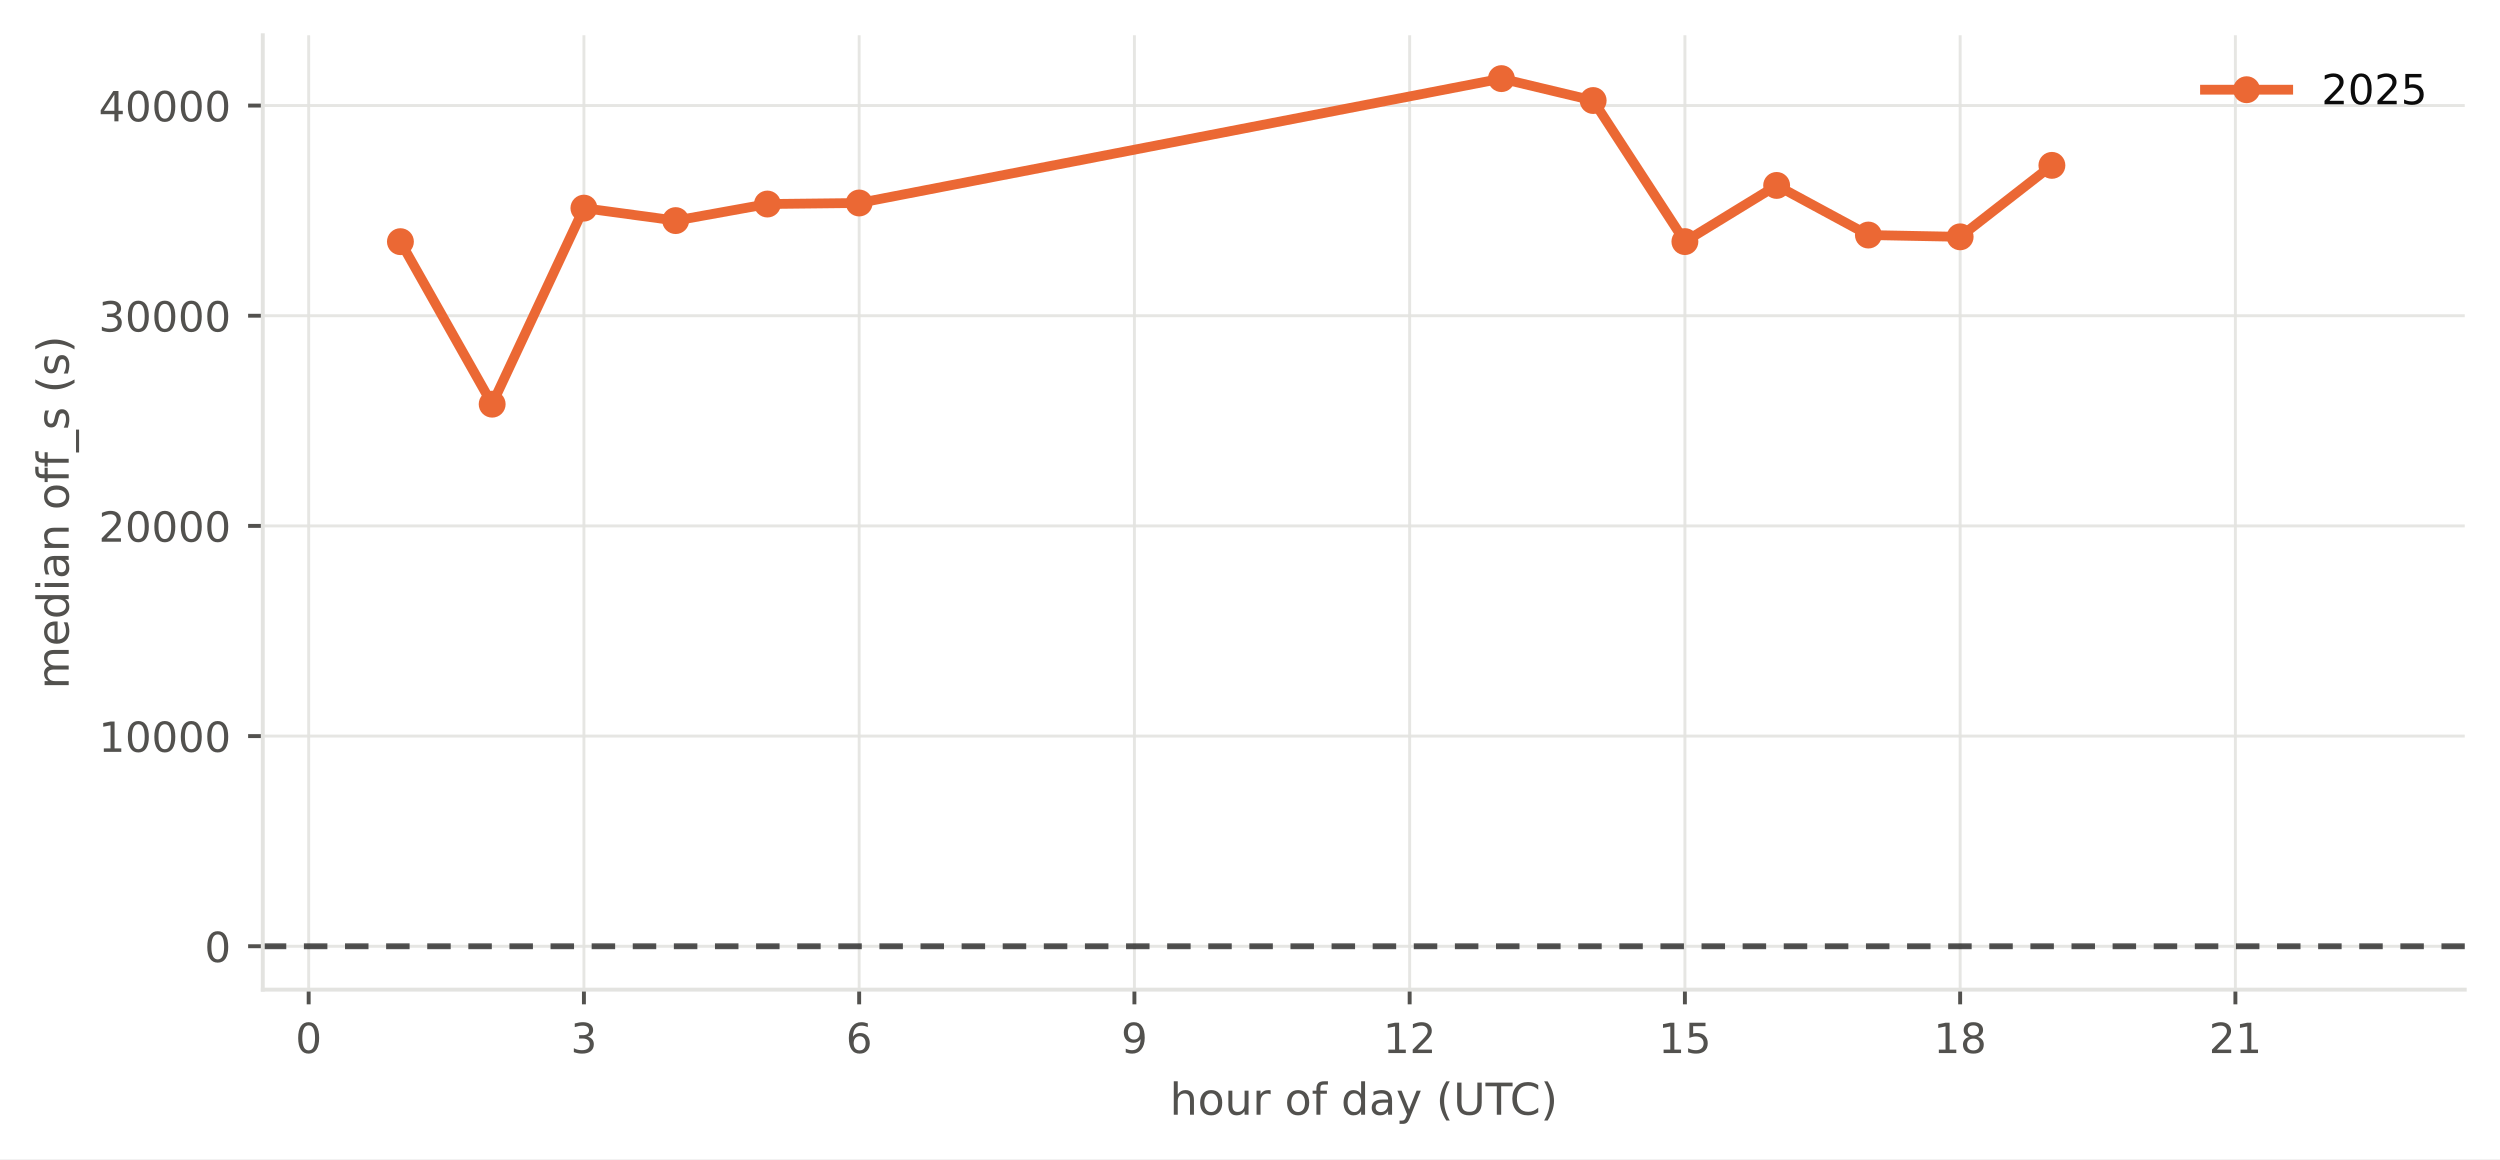
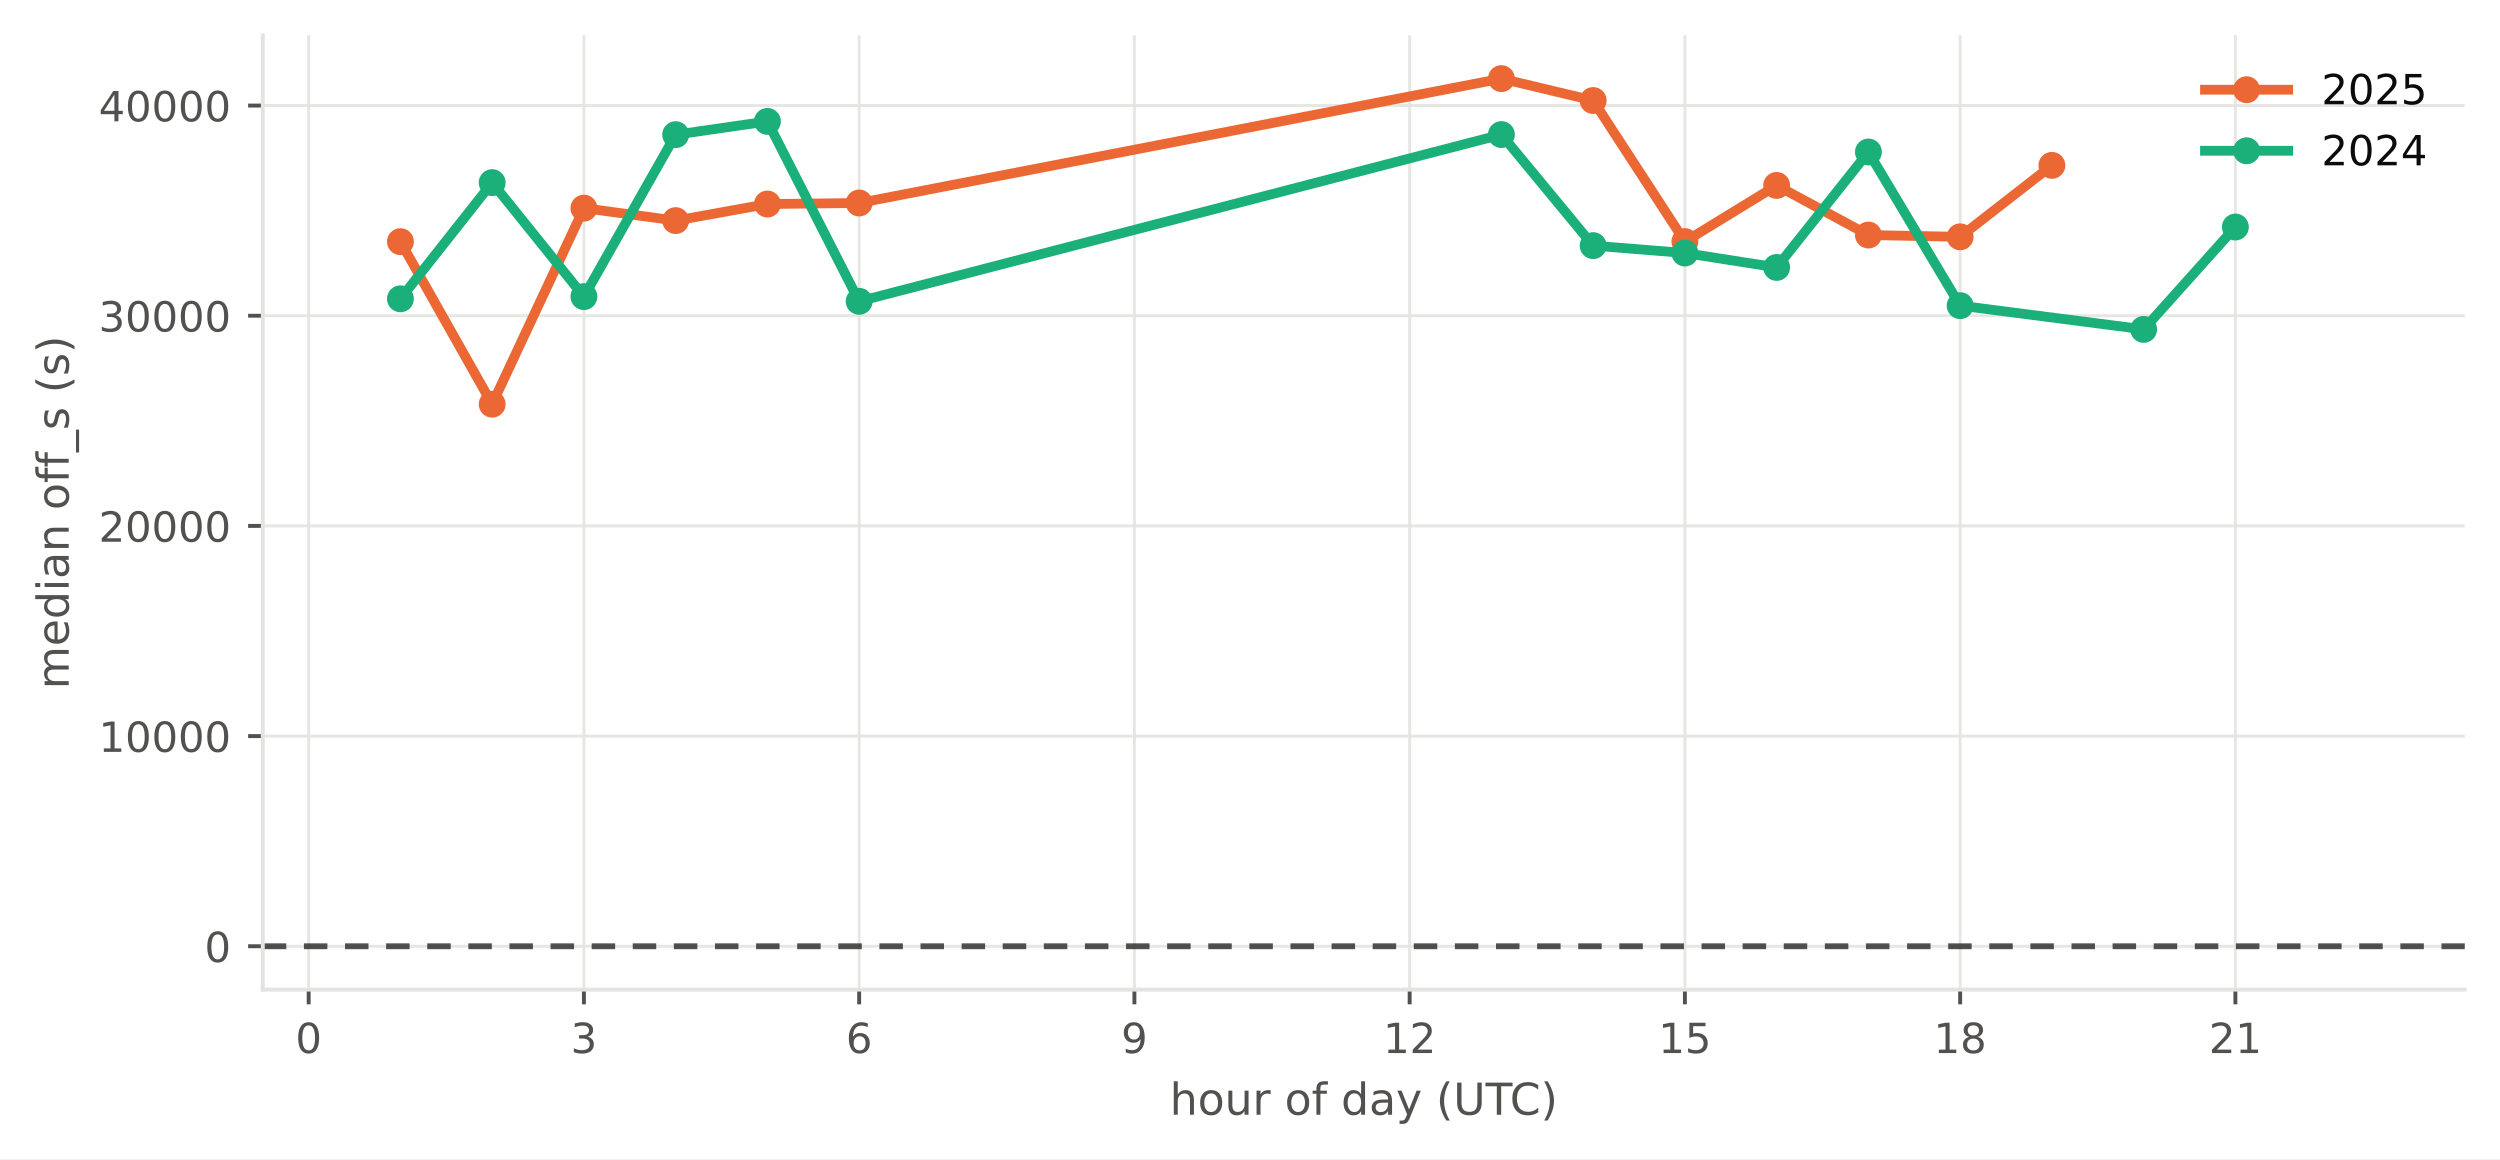
<svg xmlns="http://www.w3.org/2000/svg" xmlns:xlink="http://www.w3.org/1999/xlink" width="510.864pt" height="236.864pt" viewBox="0 0 510.864 236.864" version="1.1">
  <defs>
    <style type="text/css">*{stroke-linejoin: round; stroke-linecap: butt}</style>
  </defs>
  <g id="figure_1">
    <g id="patch_1">
      <path d="M 0 236.864  L 510.864 236.864  L 510.864 0  L 0 0  z " style="fill: #ffffff" />
    </g>
    <g id="axes_1">
      <g id="patch_2">
        <path d="M 53.701 202.227  L 503.664 202.227  L 503.664 7.2  L 53.701 7.2  z " style="fill: #ffffff" />
      </g>
      <g id="matplotlib.axis_1">
        <g id="xtick_1">
          <g id="line2d_1">
-             <path d="M 63.075 202.227  L 63.075 7.2  " clip-path="url(#pe77a3c1ee5)" style="fill: none; stroke: #e3e3e0; stroke-opacity: 0.9; stroke-width: 0.6; stroke-linecap: square" />
+             <path d="M 63.075 202.227  L 63.075 7.2  " clip-path="url(#p54f678e876)" style="fill: none; stroke: #e3e3e0; stroke-opacity: 0.9; stroke-width: 0.6; stroke-linecap: square" />
          </g>
          <g id="line2d_2">
            <defs>
-               <path id="maba35ff43b" d="M 0 0  L 0 3  " style="stroke: #52514e; stroke-width: 0.8" />
+               <path id="me545337adc" d="M 0 0  L 0 3  " style="stroke: #52514e; stroke-width: 0.8" />
            </defs>
            <g>
-               <use xlink:href="#maba35ff43b" x="63.075" y="202.227" style="fill: #52514e; stroke: #52514e; stroke-width: 0.8" />
+               <use xlink:href="#me545337adc" x="63.075" y="202.227" style="fill: #52514e; stroke: #52514e; stroke-width: 0.8" />
            </g>
          </g>
          <g id="text_1">
            <g style="fill: #52514e" transform="translate(60.37141 215.1859) scale(0.085 -0.085)">
              <defs>
                <path id="DejaVuSans-30" d="M 2034 4250  Q 1547 4250 1301 3770  Q 1056 3291 1056 2328  Q 1056 1369 1301 889  Q 1547 409 2034 409  Q 2525 409 2770 889  Q 3016 1369 3016 2328  Q 3016 3291 2770 3770  Q 2525 4250 2034 4250  z M 2034 4750  Q 2819 4750 3233 4129  Q 3647 3509 3647 2328  Q 3647 1150 3233 529  Q 2819 -91 2034 -91  Q 1250 -91 836 529  Q 422 1150 422 2328  Q 422 3509 836 4129  Q 1250 4750 2034 4750  z " transform="scale(0.015625)" />
              </defs>
              <use xlink:href="#DejaVuSans-30" />
            </g>
          </g>
        </g>
        <g id="xtick_2">
          <g id="line2d_3">
-             <path d="M 119.321 202.227  L 119.321 7.2  " clip-path="url(#pe77a3c1ee5)" style="fill: none; stroke: #e3e3e0; stroke-opacity: 0.9; stroke-width: 0.6; stroke-linecap: square" />
+             <path d="M 119.321 202.227  L 119.321 7.2  " clip-path="url(#p54f678e876)" style="fill: none; stroke: #e3e3e0; stroke-opacity: 0.9; stroke-width: 0.6; stroke-linecap: square" />
          </g>
          <g id="line2d_4">
            <g>
-               <use xlink:href="#maba35ff43b" x="119.321" y="202.227" style="fill: #52514e; stroke: #52514e; stroke-width: 0.8" />
+               <use xlink:href="#me545337adc" x="119.321" y="202.227" style="fill: #52514e; stroke: #52514e; stroke-width: 0.8" />
            </g>
          </g>
          <g id="text_2">
            <g style="fill: #52514e" transform="translate(116.6167 215.1859) scale(0.085 -0.085)">
              <defs>
                <path id="DejaVuSans-33" d="M 2597 2516  Q 3050 2419 3304 2112  Q 3559 1806 3559 1356  Q 3559 666 3084 287  Q 2609 -91 1734 -91  Q 1441 -91 1130 -33  Q 819 25 488 141  L 488 750  Q 750 597 1062 519  Q 1375 441 1716 441  Q 2309 441 2620 675  Q 2931 909 2931 1356  Q 2931 1769 2642 2001  Q 2353 2234 1838 2234  L 1294 2234  L 1294 2753  L 1863 2753  Q 2328 2753 2575 2939  Q 2822 3125 2822 3475  Q 2822 3834 2567 4026  Q 2313 4219 1838 4219  Q 1578 4219 1281 4162  Q 984 4106 628 3988  L 628 4550  Q 988 4650 1302 4700  Q 1616 4750 1894 4750  Q 2613 4750 3031 4423  Q 3450 4097 3450 3541  Q 3450 3153 3228 2886  Q 3006 2619 2597 2516  z " transform="scale(0.015625)" />
              </defs>
              <use xlink:href="#DejaVuSans-33" />
            </g>
          </g>
        </g>
        <g id="xtick_3">
          <g id="line2d_5">
-             <path d="M 175.566 202.227  L 175.566 7.2  " clip-path="url(#pe77a3c1ee5)" style="fill: none; stroke: #e3e3e0; stroke-opacity: 0.9; stroke-width: 0.6; stroke-linecap: square" />
+             <path d="M 175.566 202.227  L 175.566 7.2  " clip-path="url(#p54f678e876)" style="fill: none; stroke: #e3e3e0; stroke-opacity: 0.9; stroke-width: 0.6; stroke-linecap: square" />
          </g>
          <g id="line2d_6">
            <g>
-               <use xlink:href="#maba35ff43b" x="175.566" y="202.227" style="fill: #52514e; stroke: #52514e; stroke-width: 0.8" />
+               <use xlink:href="#me545337adc" x="175.566" y="202.227" style="fill: #52514e; stroke: #52514e; stroke-width: 0.8" />
            </g>
          </g>
          <g id="text_3">
            <g style="fill: #52514e" transform="translate(172.862 215.1859) scale(0.085 -0.085)">
              <defs>
                <path id="DejaVuSans-36" d="M 2113 2584  Q 1688 2584 1439 2293  Q 1191 2003 1191 1497  Q 1191 994 1439 701  Q 1688 409 2113 409  Q 2538 409 2786 701  Q 3034 994 3034 1497  Q 3034 2003 2786 2293  Q 2538 2584 2113 2584  z M 3366 4563  L 3366 3988  Q 3128 4100 2886 4159  Q 2644 4219 2406 4219  Q 1781 4219 1451 3797  Q 1122 3375 1075 2522  Q 1259 2794 1537 2939  Q 1816 3084 2150 3084  Q 2853 3084 3261 2657  Q 3669 2231 3669 1497  Q 3669 778 3244 343  Q 2819 -91 2113 -91  Q 1303 -91 875 529  Q 447 1150 447 2328  Q 447 3434 972 4092  Q 1497 4750 2381 4750  Q 2619 4750 2861 4703  Q 3103 4656 3366 4563  z " transform="scale(0.015625)" />
              </defs>
              <use xlink:href="#DejaVuSans-36" />
            </g>
          </g>
        </g>
        <g id="xtick_4">
          <g id="line2d_7">
-             <path d="M 231.811 202.227  L 231.811 7.2  " clip-path="url(#pe77a3c1ee5)" style="fill: none; stroke: #e3e3e0; stroke-opacity: 0.9; stroke-width: 0.6; stroke-linecap: square" />
+             <path d="M 231.811 202.227  L 231.811 7.2  " clip-path="url(#p54f678e876)" style="fill: none; stroke: #e3e3e0; stroke-opacity: 0.9; stroke-width: 0.6; stroke-linecap: square" />
          </g>
          <g id="line2d_8">
            <g>
-               <use xlink:href="#maba35ff43b" x="231.811" y="202.227" style="fill: #52514e; stroke: #52514e; stroke-width: 0.8" />
+               <use xlink:href="#me545337adc" x="231.811" y="202.227" style="fill: #52514e; stroke: #52514e; stroke-width: 0.8" />
            </g>
          </g>
          <g id="text_4">
            <g style="fill: #52514e" transform="translate(229.1073 215.1859) scale(0.085 -0.085)">
              <defs>
                <path id="DejaVuSans-39" d="M 703 97  L 703 672  Q 941 559 1184 500  Q 1428 441 1663 441  Q 2288 441 2617 861  Q 2947 1281 2994 2138  Q 2813 1869 2534 1725  Q 2256 1581 1919 1581  Q 1219 1581 811 2004  Q 403 2428 403 3163  Q 403 3881 828 4315  Q 1253 4750 1959 4750  Q 2769 4750 3195 4129  Q 3622 3509 3622 2328  Q 3622 1225 3098 567  Q 2575 -91 1691 -91  Q 1453 -91 1209 -44  Q 966 3 703 97  z M 1959 2075  Q 2384 2075 2632 2365  Q 2881 2656 2881 3163  Q 2881 3666 2632 3958  Q 2384 4250 1959 4250  Q 1534 4250 1286 3958  Q 1038 3666 1038 3163  Q 1038 2656 1286 2365  Q 1534 2075 1959 2075  z " transform="scale(0.015625)" />
              </defs>
              <use xlink:href="#DejaVuSans-39" />
            </g>
          </g>
        </g>
        <g id="xtick_5">
          <g id="line2d_9">
-             <path d="M 288.057 202.227  L 288.057 7.2  " clip-path="url(#pe77a3c1ee5)" style="fill: none; stroke: #e3e3e0; stroke-opacity: 0.9; stroke-width: 0.6; stroke-linecap: square" />
+             <path d="M 288.057 202.227  L 288.057 7.2  " clip-path="url(#p54f678e876)" style="fill: none; stroke: #e3e3e0; stroke-opacity: 0.9; stroke-width: 0.6; stroke-linecap: square" />
          </g>
          <g id="line2d_10">
            <g>
-               <use xlink:href="#maba35ff43b" x="288.057" y="202.227" style="fill: #52514e; stroke: #52514e; stroke-width: 0.8" />
+               <use xlink:href="#me545337adc" x="288.057" y="202.227" style="fill: #52514e; stroke: #52514e; stroke-width: 0.8" />
            </g>
          </g>
          <g id="text_5">
            <g style="fill: #52514e" transform="translate(282.6486 215.1859) scale(0.085 -0.085)">
              <defs>
                <path id="DejaVuSans-31" d="M 794 531  L 1825 531  L 1825 4091  L 703 3866  L 703 4441  L 1819 4666  L 2450 4666  L 2450 531  L 3481 531  L 3481 0  L 794 0  L 794 531  z " transform="scale(0.015625)" />
                <path id="DejaVuSans-32" d="M 1228 531  L 3431 531  L 3431 0  L 469 0  L 469 531  Q 828 903 1448 1529  Q 2069 2156 2228 2338  Q 2531 2678 2651 2914  Q 2772 3150 2772 3378  Q 2772 3750 2511 3984  Q 2250 4219 1831 4219  Q 1534 4219 1204 4116  Q 875 4013 500 3803  L 500 4441  Q 881 4594 1212 4672  Q 1544 4750 1819 4750  Q 2544 4750 2975 4387  Q 3406 4025 3406 3419  Q 3406 3131 3298 2873  Q 3191 2616 2906 2266  Q 2828 2175 2409 1742  Q 1991 1309 1228 531  z " transform="scale(0.015625)" />
              </defs>
              <use xlink:href="#DejaVuSans-31" />
              <use xlink:href="#DejaVuSans-32" transform="translate(63.62305 0)" />
            </g>
          </g>
        </g>
        <g id="xtick_6">
          <g id="line2d_11">
-             <path d="M 344.302 202.227  L 344.302 7.2  " clip-path="url(#pe77a3c1ee5)" style="fill: none; stroke: #e3e3e0; stroke-opacity: 0.9; stroke-width: 0.6; stroke-linecap: square" />
+             <path d="M 344.302 202.227  L 344.302 7.2  " clip-path="url(#p54f678e876)" style="fill: none; stroke: #e3e3e0; stroke-opacity: 0.9; stroke-width: 0.6; stroke-linecap: square" />
          </g>
          <g id="line2d_12">
            <g>
-               <use xlink:href="#maba35ff43b" x="344.302" y="202.227" style="fill: #52514e; stroke: #52514e; stroke-width: 0.8" />
+               <use xlink:href="#me545337adc" x="344.302" y="202.227" style="fill: #52514e; stroke: #52514e; stroke-width: 0.8" />
            </g>
          </g>
          <g id="text_6">
            <g style="fill: #52514e" transform="translate(338.8939 215.1859) scale(0.085 -0.085)">
              <defs>
                <path id="DejaVuSans-35" d="M 691 4666  L 3169 4666  L 3169 4134  L 1269 4134  L 1269 2991  Q 1406 3038 1543 3061  Q 1681 3084 1819 3084  Q 2600 3084 3056 2656  Q 3513 2228 3513 1497  Q 3513 744 3044 326  Q 2575 -91 1722 -91  Q 1428 -91 1123 -41  Q 819 9 494 109  L 494 744  Q 775 591 1075 516  Q 1375 441 1709 441  Q 2250 441 2565 725  Q 2881 1009 2881 1497  Q 2881 1984 2565 2268  Q 2250 2553 1709 2553  Q 1456 2553 1204 2497  Q 953 2441 691 2322  L 691 4666  z " transform="scale(0.015625)" />
              </defs>
              <use xlink:href="#DejaVuSans-31" />
              <use xlink:href="#DejaVuSans-35" transform="translate(63.62305 0)" />
            </g>
          </g>
        </g>
        <g id="xtick_7">
          <g id="line2d_13">
-             <path d="M 400.547 202.227  L 400.547 7.2  " clip-path="url(#pe77a3c1ee5)" style="fill: none; stroke: #e3e3e0; stroke-opacity: 0.9; stroke-width: 0.6; stroke-linecap: square" />
+             <path d="M 400.547 202.227  L 400.547 7.2  " clip-path="url(#p54f678e876)" style="fill: none; stroke: #e3e3e0; stroke-opacity: 0.9; stroke-width: 0.6; stroke-linecap: square" />
          </g>
          <g id="line2d_14">
            <g>
-               <use xlink:href="#maba35ff43b" x="400.547" y="202.227" style="fill: #52514e; stroke: #52514e; stroke-width: 0.8" />
+               <use xlink:href="#me545337adc" x="400.547" y="202.227" style="fill: #52514e; stroke: #52514e; stroke-width: 0.8" />
            </g>
          </g>
          <g id="text_7">
            <g style="fill: #52514e" transform="translate(395.1392 215.1859) scale(0.085 -0.085)">
              <defs>
                <path id="DejaVuSans-38" d="M 2034 2216  Q 1584 2216 1326 1975  Q 1069 1734 1069 1313  Q 1069 891 1326 650  Q 1584 409 2034 409  Q 2484 409 2743 651  Q 3003 894 3003 1313  Q 3003 1734 2745 1975  Q 2488 2216 2034 2216  z M 1403 2484  Q 997 2584 770 2862  Q 544 3141 544 3541  Q 544 4100 942 4425  Q 1341 4750 2034 4750  Q 2731 4750 3128 4425  Q 3525 4100 3525 3541  Q 3525 3141 3298 2862  Q 3072 2584 2669 2484  Q 3125 2378 3379 2068  Q 3634 1759 3634 1313  Q 3634 634 3220 271  Q 2806 -91 2034 -91  Q 1263 -91 848 271  Q 434 634 434 1313  Q 434 1759 690 2068  Q 947 2378 1403 2484  z M 1172 3481  Q 1172 3119 1398 2916  Q 1625 2713 2034 2713  Q 2441 2713 2670 2916  Q 2900 3119 2900 3481  Q 2900 3844 2670 4047  Q 2441 4250 2034 4250  Q 1625 4250 1398 4047  Q 1172 3844 1172 3481  z " transform="scale(0.015625)" />
              </defs>
              <use xlink:href="#DejaVuSans-31" />
              <use xlink:href="#DejaVuSans-38" transform="translate(63.62305 0)" />
            </g>
          </g>
        </g>
        <g id="xtick_8">
          <g id="line2d_15">
-             <path d="M 456.793 202.227  L 456.793 7.2  " clip-path="url(#pe77a3c1ee5)" style="fill: none; stroke: #e3e3e0; stroke-opacity: 0.9; stroke-width: 0.6; stroke-linecap: square" />
+             <path d="M 456.793 202.227  L 456.793 7.2  " clip-path="url(#p54f678e876)" style="fill: none; stroke: #e3e3e0; stroke-opacity: 0.9; stroke-width: 0.6; stroke-linecap: square" />
          </g>
          <g id="line2d_16">
            <g>
-               <use xlink:href="#maba35ff43b" x="456.793" y="202.227" style="fill: #52514e; stroke: #52514e; stroke-width: 0.8" />
+               <use xlink:href="#me545337adc" x="456.793" y="202.227" style="fill: #52514e; stroke: #52514e; stroke-width: 0.8" />
            </g>
          </g>
          <g id="text_8">
            <g style="fill: #52514e" transform="translate(451.3845 215.1859) scale(0.085 -0.085)">
              <use xlink:href="#DejaVuSans-32" />
              <use xlink:href="#DejaVuSans-31" transform="translate(63.62305 0)" />
            </g>
          </g>
        </g>
        <g id="text_9">
          <g style="fill: #52514e" transform="translate(239.0382 227.7923) scale(0.09 -0.09)">
            <defs>
              <path id="DejaVuSans-68" d="M 3513 2113  L 3513 0  L 2938 0  L 2938 2094  Q 2938 2591 2744 2837  Q 2550 3084 2163 3084  Q 1697 3084 1428 2787  Q 1159 2491 1159 1978  L 1159 0  L 581 0  L 581 4863  L 1159 4863  L 1159 2956  Q 1366 3272 1645 3428  Q 1925 3584 2291 3584  Q 2894 3584 3203 3211  Q 3513 2838 3513 2113  z " transform="scale(0.015625)" />
              <path id="DejaVuSans-6f" d="M 1959 3097  Q 1497 3097 1228 2736  Q 959 2375 959 1747  Q 959 1119 1226 758  Q 1494 397 1959 397  Q 2419 397 2687 759  Q 2956 1122 2956 1747  Q 2956 2369 2687 2733  Q 2419 3097 1959 3097  z M 1959 3584  Q 2709 3584 3137 3096  Q 3566 2609 3566 1747  Q 3566 888 3137 398  Q 2709 -91 1959 -91  Q 1206 -91 779 398  Q 353 888 353 1747  Q 353 2609 779 3096  Q 1206 3584 1959 3584  z " transform="scale(0.015625)" />
              <path id="DejaVuSans-75" d="M 544 1381  L 544 3500  L 1119 3500  L 1119 1403  Q 1119 906 1312 657  Q 1506 409 1894 409  Q 2359 409 2629 706  Q 2900 1003 2900 1516  L 2900 3500  L 3475 3500  L 3475 0  L 2900 0  L 2900 538  Q 2691 219 2414 64  Q 2138 -91 1772 -91  Q 1169 -91 856 284  Q 544 659 544 1381  z M 1991 3584  L 1991 3584  z " transform="scale(0.015625)" />
              <path id="DejaVuSans-72" d="M 2631 2963  Q 2534 3019 2420 3045  Q 2306 3072 2169 3072  Q 1681 3072 1420 2755  Q 1159 2438 1159 1844  L 1159 0  L 581 0  L 581 3500  L 1159 3500  L 1159 2956  Q 1341 3275 1631 3429  Q 1922 3584 2338 3584  Q 2397 3584 2469 3576  Q 2541 3569 2628 3553  L 2631 2963  z " transform="scale(0.015625)" />
              <path id="DejaVuSans-20" transform="scale(0.015625)" />
              <path id="DejaVuSans-66" d="M 2375 4863  L 2375 4384  L 1825 4384  Q 1516 4384 1395 4259  Q 1275 4134 1275 3809  L 1275 3500  L 2222 3500  L 2222 3053  L 1275 3053  L 1275 0  L 697 0  L 697 3053  L 147 3053  L 147 3500  L 697 3500  L 697 3744  Q 697 4328 969 4595  Q 1241 4863 1831 4863  L 2375 4863  z " transform="scale(0.015625)" />
              <path id="DejaVuSans-64" d="M 2906 2969  L 2906 4863  L 3481 4863  L 3481 0  L 2906 0  L 2906 525  Q 2725 213 2448 61  Q 2172 -91 1784 -91  Q 1150 -91 751 415  Q 353 922 353 1747  Q 353 2572 751 3078  Q 1150 3584 1784 3584  Q 2172 3584 2448 3432  Q 2725 3281 2906 2969  z M 947 1747  Q 947 1113 1208 752  Q 1469 391 1925 391  Q 2381 391 2643 752  Q 2906 1113 2906 1747  Q 2906 2381 2643 2742  Q 2381 3103 1925 3103  Q 1469 3103 1208 2742  Q 947 2381 947 1747  z " transform="scale(0.015625)" />
              <path id="DejaVuSans-61" d="M 2194 1759  Q 1497 1759 1228 1600  Q 959 1441 959 1056  Q 959 750 1161 570  Q 1363 391 1709 391  Q 2188 391 2477 730  Q 2766 1069 2766 1631  L 2766 1759  L 2194 1759  z M 3341 1997  L 3341 0  L 2766 0  L 2766 531  Q 2569 213 2275 61  Q 1981 -91 1556 -91  Q 1019 -91 701 211  Q 384 513 384 1019  Q 384 1609 779 1909  Q 1175 2209 1959 2209  L 2766 2209  L 2766 2266  Q 2766 2663 2505 2880  Q 2244 3097 1772 3097  Q 1472 3097 1187 3025  Q 903 2953 641 2809  L 641 3341  Q 956 3463 1253 3523  Q 1550 3584 1831 3584  Q 2591 3584 2966 3190  Q 3341 2797 3341 1997  z " transform="scale(0.015625)" />
              <path id="DejaVuSans-79" d="M 2059 -325  Q 1816 -950 1584 -1140  Q 1353 -1331 966 -1331  L 506 -1331  L 506 -850  L 844 -850  Q 1081 -850 1212 -737  Q 1344 -625 1503 -206  L 1606 56  L 191 3500  L 800 3500  L 1894 763  L 2988 3500  L 3597 3500  L 2059 -325  z " transform="scale(0.015625)" />
              <path id="DejaVuSans-28" d="M 1984 4856  Q 1566 4138 1362 3434  Q 1159 2731 1159 2009  Q 1159 1288 1364 580  Q 1569 -128 1984 -844  L 1484 -844  Q 1016 -109 783 600  Q 550 1309 550 2009  Q 550 2706 781 3412  Q 1013 4119 1484 4856  L 1984 4856  z " transform="scale(0.015625)" />
              <path id="DejaVuSans-55" d="M 556 4666  L 1191 4666  L 1191 1831  Q 1191 1081 1462 751  Q 1734 422 2344 422  Q 2950 422 3222 751  Q 3494 1081 3494 1831  L 3494 4666  L 4128 4666  L 4128 1753  Q 4128 841 3676 375  Q 3225 -91 2344 -91  Q 1459 -91 1007 375  Q 556 841 556 1753  L 556 4666  z " transform="scale(0.015625)" />
              <path id="DejaVuSans-54" d="M -19 4666  L 3928 4666  L 3928 4134  L 2272 4134  L 2272 0  L 1638 0  L 1638 4134  L -19 4134  L -19 4666  z " transform="scale(0.015625)" />
              <path id="DejaVuSans-43" d="M 4122 4306  L 4122 3641  Q 3803 3938 3442 4084  Q 3081 4231 2675 4231  Q 1875 4231 1450 3742  Q 1025 3253 1025 2328  Q 1025 1406 1450 917  Q 1875 428 2675 428  Q 3081 428 3442 575  Q 3803 722 4122 1019  L 4122 359  Q 3791 134 3420 21  Q 3050 -91 2638 -91  Q 1578 -91 968 557  Q 359 1206 359 2328  Q 359 3453 968 4101  Q 1578 4750 2638 4750  Q 3056 4750 3426 4639  Q 3797 4528 4122 4306  z " transform="scale(0.015625)" />
              <path id="DejaVuSans-29" d="M 513 4856  L 1013 4856  Q 1481 4119 1714 3412  Q 1947 2706 1947 2009  Q 1947 1309 1714 600  Q 1481 -109 1013 -844  L 513 -844  Q 928 -128 1133 580  Q 1338 1288 1338 2009  Q 1338 2731 1133 3434  Q 928 4138 513 4856  z " transform="scale(0.015625)" />
            </defs>
            <use xlink:href="#DejaVuSans-68" />
            <use xlink:href="#DejaVuSans-6f" transform="translate(63.37891 0)" />
            <use xlink:href="#DejaVuSans-75" transform="translate(124.5605 0)" />
            <use xlink:href="#DejaVuSans-72" transform="translate(187.9395 0)" />
            <use xlink:href="#DejaVuSans-20" transform="translate(229.0527 0)" />
            <use xlink:href="#DejaVuSans-6f" transform="translate(260.8398 0)" />
            <use xlink:href="#DejaVuSans-66" transform="translate(322.0215 0)" />
            <use xlink:href="#DejaVuSans-20" transform="translate(357.2266 0)" />
            <use xlink:href="#DejaVuSans-64" transform="translate(389.0137 0)" />
            <use xlink:href="#DejaVuSans-61" transform="translate(452.4902 0)" />
            <use xlink:href="#DejaVuSans-79" transform="translate(513.7695 0)" />
            <use xlink:href="#DejaVuSans-20" transform="translate(572.9492 0)" />
            <use xlink:href="#DejaVuSans-28" transform="translate(604.7363 0)" />
            <use xlink:href="#DejaVuSans-55" transform="translate(643.75 0)" />
            <use xlink:href="#DejaVuSans-54" transform="translate(716.9434 0)" />
            <use xlink:href="#DejaVuSans-43" transform="translate(772.1523 0)" />
            <use xlink:href="#DejaVuSans-29" transform="translate(841.9766 0)" />
          </g>
        </g>
      </g>
      <g id="matplotlib.axis_2">
        <g id="ytick_1">
          <g id="line2d_17">
-             <path d="M 53.701 193.362  L 503.664 193.362  " clip-path="url(#pe77a3c1ee5)" style="fill: none; stroke: #e3e3e0; stroke-opacity: 0.9; stroke-width: 0.6; stroke-linecap: square" />
+             <path d="M 53.701 193.362  L 503.664 193.362  " clip-path="url(#p54f678e876)" style="fill: none; stroke: #e3e3e0; stroke-opacity: 0.9; stroke-width: 0.6; stroke-linecap: square" />
          </g>
          <g id="line2d_18">
            <defs>
-               <path id="m26b8b53898" d="M 0 0  L -3 0  " style="stroke: #52514e; stroke-width: 0.8" />
+               <path id="mce06487262" d="M 0 0  L -3 0  " style="stroke: #52514e; stroke-width: 0.8" />
            </defs>
            <g>
-               <use xlink:href="#m26b8b53898" x="53.701" y="193.362" style="fill: #52514e; stroke: #52514e; stroke-width: 0.8" />
+               <use xlink:href="#mce06487262" x="53.701" y="193.362" style="fill: #52514e; stroke: #52514e; stroke-width: 0.8" />
            </g>
          </g>
          <g id="text_10">
            <g style="fill: #52514e" transform="translate(41.79313 196.5917) scale(0.085 -0.085)">
              <use xlink:href="#DejaVuSans-30" />
            </g>
          </g>
        </g>
        <g id="ytick_2">
          <g id="line2d_19">
-             <path d="M 53.701 150.414  L 503.664 150.414  " clip-path="url(#pe77a3c1ee5)" style="fill: none; stroke: #e3e3e0; stroke-opacity: 0.9; stroke-width: 0.6; stroke-linecap: square" />
+             <path d="M 53.701 150.414  L 503.664 150.414  " clip-path="url(#p54f678e876)" style="fill: none; stroke: #e3e3e0; stroke-opacity: 0.9; stroke-width: 0.6; stroke-linecap: square" />
          </g>
          <g id="line2d_20">
            <g>
-               <use xlink:href="#m26b8b53898" x="53.701" y="150.414" style="fill: #52514e; stroke: #52514e; stroke-width: 0.8" />
+               <use xlink:href="#mce06487262" x="53.701" y="150.414" style="fill: #52514e; stroke: #52514e; stroke-width: 0.8" />
            </g>
          </g>
          <g id="text_11">
            <g style="fill: #52514e" transform="translate(20.16062 153.6433) scale(0.085 -0.085)">
              <use xlink:href="#DejaVuSans-31" />
              <use xlink:href="#DejaVuSans-30" transform="translate(63.62305 0)" />
              <use xlink:href="#DejaVuSans-30" transform="translate(127.2461 0)" />
              <use xlink:href="#DejaVuSans-30" transform="translate(190.8691 0)" />
              <use xlink:href="#DejaVuSans-30" transform="translate(254.4922 0)" />
            </g>
          </g>
        </g>
        <g id="ytick_3">
          <g id="line2d_21">
-             <path d="M 53.701 107.466  L 503.664 107.466  " clip-path="url(#pe77a3c1ee5)" style="fill: none; stroke: #e3e3e0; stroke-opacity: 0.9; stroke-width: 0.6; stroke-linecap: square" />
+             <path d="M 53.701 107.466  L 503.664 107.466  " clip-path="url(#p54f678e876)" style="fill: none; stroke: #e3e3e0; stroke-opacity: 0.9; stroke-width: 0.6; stroke-linecap: square" />
          </g>
          <g id="line2d_22">
            <g>
-               <use xlink:href="#m26b8b53898" x="53.701" y="107.466" style="fill: #52514e; stroke: #52514e; stroke-width: 0.8" />
+               <use xlink:href="#mce06487262" x="53.701" y="107.466" style="fill: #52514e; stroke: #52514e; stroke-width: 0.8" />
            </g>
          </g>
          <g id="text_12">
            <g style="fill: #52514e" transform="translate(20.16062 110.6949) scale(0.085 -0.085)">
              <use xlink:href="#DejaVuSans-32" />
              <use xlink:href="#DejaVuSans-30" transform="translate(63.62305 0)" />
              <use xlink:href="#DejaVuSans-30" transform="translate(127.2461 0)" />
              <use xlink:href="#DejaVuSans-30" transform="translate(190.8691 0)" />
              <use xlink:href="#DejaVuSans-30" transform="translate(254.4922 0)" />
            </g>
          </g>
        </g>
        <g id="ytick_4">
          <g id="line2d_23">
-             <path d="M 53.701 64.517  L 503.664 64.517  " clip-path="url(#pe77a3c1ee5)" style="fill: none; stroke: #e3e3e0; stroke-opacity: 0.9; stroke-width: 0.6; stroke-linecap: square" />
+             <path d="M 53.701 64.517  L 503.664 64.517  " clip-path="url(#p54f678e876)" style="fill: none; stroke: #e3e3e0; stroke-opacity: 0.9; stroke-width: 0.6; stroke-linecap: square" />
          </g>
          <g id="line2d_24">
            <g>
-               <use xlink:href="#m26b8b53898" x="53.701" y="64.517" style="fill: #52514e; stroke: #52514e; stroke-width: 0.8" />
+               <use xlink:href="#mce06487262" x="53.701" y="64.517" style="fill: #52514e; stroke: #52514e; stroke-width: 0.8" />
            </g>
          </g>
          <g id="text_13">
            <g style="fill: #52514e" transform="translate(20.16062 67.74647) scale(0.085 -0.085)">
              <use xlink:href="#DejaVuSans-33" />
              <use xlink:href="#DejaVuSans-30" transform="translate(63.62305 0)" />
              <use xlink:href="#DejaVuSans-30" transform="translate(127.2461 0)" />
              <use xlink:href="#DejaVuSans-30" transform="translate(190.8691 0)" />
              <use xlink:href="#DejaVuSans-30" transform="translate(254.4922 0)" />
            </g>
          </g>
        </g>
        <g id="ytick_5">
          <g id="line2d_25">
-             <path d="M 53.701 21.569  L 503.664 21.569  " clip-path="url(#pe77a3c1ee5)" style="fill: none; stroke: #e3e3e0; stroke-opacity: 0.9; stroke-width: 0.6; stroke-linecap: square" />
+             <path d="M 53.701 21.569  L 503.664 21.569  " clip-path="url(#p54f678e876)" style="fill: none; stroke: #e3e3e0; stroke-opacity: 0.9; stroke-width: 0.6; stroke-linecap: square" />
          </g>
          <g id="line2d_26">
            <g>
-               <use xlink:href="#m26b8b53898" x="53.701" y="21.569" style="fill: #52514e; stroke: #52514e; stroke-width: 0.8" />
+               <use xlink:href="#mce06487262" x="53.701" y="21.569" style="fill: #52514e; stroke: #52514e; stroke-width: 0.8" />
            </g>
          </g>
          <g id="text_14">
            <g style="fill: #52514e" transform="translate(20.16062 24.79805) scale(0.085 -0.085)">
              <defs>
                <path id="DejaVuSans-34" d="M 2419 4116  L 825 1625  L 2419 1625  L 2419 4116  z M 2253 4666  L 3047 4666  L 3047 1625  L 3713 1625  L 3713 1100  L 3047 1100  L 3047 0  L 2419 0  L 2419 1100  L 313 1100  L 313 1709  L 2253 4666  z " transform="scale(0.015625)" />
              </defs>
              <use xlink:href="#DejaVuSans-34" />
              <use xlink:href="#DejaVuSans-30" transform="translate(63.62305 0)" />
              <use xlink:href="#DejaVuSans-30" transform="translate(127.2461 0)" />
              <use xlink:href="#DejaVuSans-30" transform="translate(190.8691 0)" />
              <use xlink:href="#DejaVuSans-30" transform="translate(254.4922 0)" />
            </g>
          </g>
        </g>
        <g id="text_15">
          <g style="fill: #52514e" transform="translate(14.03859 140.8142) rotate(-90) scale(0.09 -0.09)">
            <defs>
              <path id="DejaVuSans-6d" d="M 3328 2828  Q 3544 3216 3844 3400  Q 4144 3584 4550 3584  Q 5097 3584 5394 3201  Q 5691 2819 5691 2113  L 5691 0  L 5113 0  L 5113 2094  Q 5113 2597 4934 2840  Q 4756 3084 4391 3084  Q 3944 3084 3684 2787  Q 3425 2491 3425 1978  L 3425 0  L 2847 0  L 2847 2094  Q 2847 2600 2669 2842  Q 2491 3084 2119 3084  Q 1678 3084 1418 2786  Q 1159 2488 1159 1978  L 1159 0  L 581 0  L 581 3500  L 1159 3500  L 1159 2956  Q 1356 3278 1631 3431  Q 1906 3584 2284 3584  Q 2666 3584 2933 3390  Q 3200 3197 3328 2828  z " transform="scale(0.015625)" />
              <path id="DejaVuSans-65" d="M 3597 1894  L 3597 1613  L 953 1613  Q 991 1019 1311 708  Q 1631 397 2203 397  Q 2534 397 2845 478  Q 3156 559 3463 722  L 3463 178  Q 3153 47 2828 -22  Q 2503 -91 2169 -91  Q 1331 -91 842 396  Q 353 884 353 1716  Q 353 2575 817 3079  Q 1281 3584 2069 3584  Q 2775 3584 3186 3129  Q 3597 2675 3597 1894  z M 3022 2063  Q 3016 2534 2758 2815  Q 2500 3097 2075 3097  Q 1594 3097 1305 2825  Q 1016 2553 972 2059  L 3022 2063  z " transform="scale(0.015625)" />
              <path id="DejaVuSans-69" d="M 603 3500  L 1178 3500  L 1178 0  L 603 0  L 603 3500  z M 603 4863  L 1178 4863  L 1178 4134  L 603 4134  L 603 4863  z " transform="scale(0.015625)" />
              <path id="DejaVuSans-6e" d="M 3513 2113  L 3513 0  L 2938 0  L 2938 2094  Q 2938 2591 2744 2837  Q 2550 3084 2163 3084  Q 1697 3084 1428 2787  Q 1159 2491 1159 1978  L 1159 0  L 581 0  L 581 3500  L 1159 3500  L 1159 2956  Q 1366 3272 1645 3428  Q 1925 3584 2291 3584  Q 2894 3584 3203 3211  Q 3513 2838 3513 2113  z " transform="scale(0.015625)" />
              <path id="DejaVuSans-5f" d="M 3263 -1063  L 3263 -1509  L -63 -1509  L -63 -1063  L 3263 -1063  z " transform="scale(0.015625)" />
              <path id="DejaVuSans-73" d="M 2834 3397  L 2834 2853  Q 2591 2978 2328 3040  Q 2066 3103 1784 3103  Q 1356 3103 1142 2972  Q 928 2841 928 2578  Q 928 2378 1081 2264  Q 1234 2150 1697 2047  L 1894 2003  Q 2506 1872 2764 1633  Q 3022 1394 3022 966  Q 3022 478 2636 193  Q 2250 -91 1575 -91  Q 1294 -91 989 -36  Q 684 19 347 128  L 347 722  Q 666 556 975 473  Q 1284 391 1588 391  Q 1994 391 2212 530  Q 2431 669 2431 922  Q 2431 1156 2273 1281  Q 2116 1406 1581 1522  L 1381 1569  Q 847 1681 609 1914  Q 372 2147 372 2553  Q 372 3047 722 3315  Q 1072 3584 1716 3584  Q 2034 3584 2315 3537  Q 2597 3491 2834 3397  z " transform="scale(0.015625)" />
            </defs>
            <use xlink:href="#DejaVuSans-6d" />
            <use xlink:href="#DejaVuSans-65" transform="translate(97.41211 0)" />
            <use xlink:href="#DejaVuSans-64" transform="translate(158.9355 0)" />
            <use xlink:href="#DejaVuSans-69" transform="translate(222.4121 0)" />
            <use xlink:href="#DejaVuSans-61" transform="translate(250.1953 0)" />
            <use xlink:href="#DejaVuSans-6e" transform="translate(311.4746 0)" />
            <use xlink:href="#DejaVuSans-20" transform="translate(374.8535 0)" />
            <use xlink:href="#DejaVuSans-6f" transform="translate(406.6406 0)" />
            <use xlink:href="#DejaVuSans-66" transform="translate(467.8223 0)" />
            <use xlink:href="#DejaVuSans-66" transform="translate(503.0273 0)" />
            <use xlink:href="#DejaVuSans-5f" transform="translate(538.2324 0)" />
            <use xlink:href="#DejaVuSans-73" transform="translate(588.2324 0)" />
            <use xlink:href="#DejaVuSans-20" transform="translate(640.332 0)" />
            <use xlink:href="#DejaVuSans-28" transform="translate(672.1191 0)" />
            <use xlink:href="#DejaVuSans-73" transform="translate(711.1328 0)" />
            <use xlink:href="#DejaVuSans-29" transform="translate(763.2324 0)" />
          </g>
        </g>
      </g>
      <g id="line2d_27">
-         <path d="M 81.824 49.382  L 100.572 82.592  L 119.321 42.532  L 138.069 45.077  L 156.818 41.694  L 175.566 41.48  L 306.805 16.065  L 325.554 20.542  L 344.302 49.371  L 363.05 37.893  L 381.799 48.029  L 400.547 48.394  L 419.296 33.792  " clip-path="url(#pe77a3c1ee5)" style="fill: none; stroke: #eb6834; stroke-width: 2; stroke-linecap: square" />
+         <path d="M 81.824 49.382  L 100.572 82.592  L 119.321 42.532  L 138.069 45.077  L 156.818 41.694  L 175.566 41.48  L 306.805 16.065  L 325.554 20.542  L 344.302 49.371  L 363.05 37.893  L 381.799 48.029  L 400.547 48.394  L 419.296 33.792  " clip-path="url(#p54f678e876)" style="fill: none; stroke: #eb6834; stroke-width: 2; stroke-linecap: square" />
        <defs>
-           <path id="mb9382256bd" d="M 0 2.25  C 0.597 2.25 1.169 2.013 1.591 1.591  C 2.013 1.169 2.25 0.597 2.25 0  C 2.25 -0.597 2.013 -1.169 1.591 -1.591  C 1.169 -2.013 0.597 -2.25 0 -2.25  C -0.597 -2.25 -1.169 -2.013 -1.591 -1.591  C -2.013 -1.169 -2.25 -0.597 -2.25 0  C -2.25 0.597 -2.013 1.169 -1.591 1.591  C -1.169 2.013 -0.597 2.25 0 2.25  z " style="stroke: #eb6834" />
+           <path id="m9cc4c04fe2" d="M 0 2.25  C 0.597 2.25 1.169 2.013 1.591 1.591  C 2.013 1.169 2.25 0.597 2.25 0  C 2.25 -0.597 2.013 -1.169 1.591 -1.591  C 1.169 -2.013 0.597 -2.25 0 -2.25  C -0.597 -2.25 -1.169 -2.013 -1.591 -1.591  C -2.013 -1.169 -2.25 -0.597 -2.25 0  C -2.25 0.597 -2.013 1.169 -1.591 1.591  C -1.169 2.013 -0.597 2.25 0 2.25  z " style="stroke: #eb6834" />
        </defs>
-         <g clip-path="url(#pe77a3c1ee5)">
-           <use xlink:href="#mb9382256bd" x="81.824" y="49.382" style="fill: #eb6834; stroke: #eb6834" />
-           <use xlink:href="#mb9382256bd" x="100.572" y="82.592" style="fill: #eb6834; stroke: #eb6834" />
-           <use xlink:href="#mb9382256bd" x="119.321" y="42.532" style="fill: #eb6834; stroke: #eb6834" />
-           <use xlink:href="#mb9382256bd" x="138.069" y="45.077" style="fill: #eb6834; stroke: #eb6834" />
-           <use xlink:href="#mb9382256bd" x="156.818" y="41.694" style="fill: #eb6834; stroke: #eb6834" />
-           <use xlink:href="#mb9382256bd" x="175.566" y="41.48" style="fill: #eb6834; stroke: #eb6834" />
-           <use xlink:href="#mb9382256bd" x="306.805" y="16.065" style="fill: #eb6834; stroke: #eb6834" />
-           <use xlink:href="#mb9382256bd" x="325.554" y="20.542" style="fill: #eb6834; stroke: #eb6834" />
-           <use xlink:href="#mb9382256bd" x="344.302" y="49.371" style="fill: #eb6834; stroke: #eb6834" />
-           <use xlink:href="#mb9382256bd" x="363.05" y="37.893" style="fill: #eb6834; stroke: #eb6834" />
-           <use xlink:href="#mb9382256bd" x="381.799" y="48.029" style="fill: #eb6834; stroke: #eb6834" />
-           <use xlink:href="#mb9382256bd" x="400.547" y="48.394" style="fill: #eb6834; stroke: #eb6834" />
-           <use xlink:href="#mb9382256bd" x="419.296" y="33.792" style="fill: #eb6834; stroke: #eb6834" />
+         <g clip-path="url(#p54f678e876)">
+           <use xlink:href="#m9cc4c04fe2" x="81.824" y="49.382" style="fill: #eb6834; stroke: #eb6834" />
+           <use xlink:href="#m9cc4c04fe2" x="100.572" y="82.592" style="fill: #eb6834; stroke: #eb6834" />
+           <use xlink:href="#m9cc4c04fe2" x="119.321" y="42.532" style="fill: #eb6834; stroke: #eb6834" />
+           <use xlink:href="#m9cc4c04fe2" x="138.069" y="45.077" style="fill: #eb6834; stroke: #eb6834" />
+           <use xlink:href="#m9cc4c04fe2" x="156.818" y="41.694" style="fill: #eb6834; stroke: #eb6834" />
+           <use xlink:href="#m9cc4c04fe2" x="175.566" y="41.48" style="fill: #eb6834; stroke: #eb6834" />
+           <use xlink:href="#m9cc4c04fe2" x="306.805" y="16.065" style="fill: #eb6834; stroke: #eb6834" />
+           <use xlink:href="#m9cc4c04fe2" x="325.554" y="20.542" style="fill: #eb6834; stroke: #eb6834" />
+           <use xlink:href="#m9cc4c04fe2" x="344.302" y="49.371" style="fill: #eb6834; stroke: #eb6834" />
+           <use xlink:href="#m9cc4c04fe2" x="363.05" y="37.893" style="fill: #eb6834; stroke: #eb6834" />
+           <use xlink:href="#m9cc4c04fe2" x="381.799" y="48.029" style="fill: #eb6834; stroke: #eb6834" />
+           <use xlink:href="#m9cc4c04fe2" x="400.547" y="48.394" style="fill: #eb6834; stroke: #eb6834" />
+           <use xlink:href="#m9cc4c04fe2" x="419.296" y="33.792" style="fill: #eb6834; stroke: #eb6834" />
        </g>
      </g>
      <g id="line2d_28">
-         <path d="M 53.701 193.362  L 503.664 193.362  " clip-path="url(#pe77a3c1ee5)" style="fill: none; stroke-dasharray: 4.8,3.6; stroke-dashoffset: 0; stroke: #0b0b0b; stroke-opacity: 0.7; stroke-width: 1.2" />
+         <path d="M 81.824 61.06  L 100.572 37.32  L 119.321 60.609  L 138.069 27.517  L 156.818 24.811  L 175.566 61.575  L 306.805 27.496  L 325.554 50.194  L 344.302 51.708  L 363.05 54.65  L 381.799 31.06  L 400.547 62.456  L 438.044 67.309  L 456.793 46.393  " clip-path="url(#p54f678e876)" style="fill: none; stroke: #1baf7a; stroke-width: 2; stroke-linecap: square" />
+         <defs>
+           <path id="m3c0b8fb87e" d="M 0 2.25  C 0.597 2.25 1.169 2.013 1.591 1.591  C 2.013 1.169 2.25 0.597 2.25 0  C 2.25 -0.597 2.013 -1.169 1.591 -1.591  C 1.169 -2.013 0.597 -2.25 0 -2.25  C -0.597 -2.25 -1.169 -2.013 -1.591 -1.591  C -2.013 -1.169 -2.25 -0.597 -2.25 0  C -2.25 0.597 -2.013 1.169 -1.591 1.591  C -1.169 2.013 -0.597 2.25 0 2.25  z " style="stroke: #1baf7a" />
+         </defs>
+         <g clip-path="url(#p54f678e876)">
+           <use xlink:href="#m3c0b8fb87e" x="81.824" y="61.06" style="fill: #1baf7a; stroke: #1baf7a" />
+           <use xlink:href="#m3c0b8fb87e" x="100.572" y="37.32" style="fill: #1baf7a; stroke: #1baf7a" />
+           <use xlink:href="#m3c0b8fb87e" x="119.321" y="60.609" style="fill: #1baf7a; stroke: #1baf7a" />
+           <use xlink:href="#m3c0b8fb87e" x="138.069" y="27.517" style="fill: #1baf7a; stroke: #1baf7a" />
+           <use xlink:href="#m3c0b8fb87e" x="156.818" y="24.811" style="fill: #1baf7a; stroke: #1baf7a" />
+           <use xlink:href="#m3c0b8fb87e" x="175.566" y="61.575" style="fill: #1baf7a; stroke: #1baf7a" />
+           <use xlink:href="#m3c0b8fb87e" x="306.805" y="27.496" style="fill: #1baf7a; stroke: #1baf7a" />
+           <use xlink:href="#m3c0b8fb87e" x="325.554" y="50.194" style="fill: #1baf7a; stroke: #1baf7a" />
+           <use xlink:href="#m3c0b8fb87e" x="344.302" y="51.708" style="fill: #1baf7a; stroke: #1baf7a" />
+           <use xlink:href="#m3c0b8fb87e" x="363.05" y="54.65" style="fill: #1baf7a; stroke: #1baf7a" />
+           <use xlink:href="#m3c0b8fb87e" x="381.799" y="31.06" style="fill: #1baf7a; stroke: #1baf7a" />
+           <use xlink:href="#m3c0b8fb87e" x="400.547" y="62.456" style="fill: #1baf7a; stroke: #1baf7a" />
+           <use xlink:href="#m3c0b8fb87e" x="438.044" y="67.309" style="fill: #1baf7a; stroke: #1baf7a" />
+           <use xlink:href="#m3c0b8fb87e" x="456.793" y="46.393" style="fill: #1baf7a; stroke: #1baf7a" />
+         </g>
+       </g>
+       <g id="line2d_29">
+         <path d="M 53.701 193.362  L 503.664 193.362  " clip-path="url(#p54f678e876)" style="fill: none; stroke-dasharray: 4.8,3.6; stroke-dashoffset: 0; stroke: #0b0b0b; stroke-opacity: 0.7; stroke-width: 1.2" />
      </g>
      <g id="patch_3">
        <path d="M 53.701 202.227  L 53.701 7.2  " style="fill: none; stroke: #e3e3e0; stroke-width: 0.8; stroke-linejoin: miter; stroke-linecap: square" />
      </g>
      <g id="patch_4">
        <path d="M 53.701 202.227  L 503.664 202.227  " style="fill: none; stroke: #e3e3e0; stroke-width: 0.8; stroke-linejoin: miter; stroke-linecap: square" />
      </g>
      <g id="legend_1">
-         <g id="line2d_29">
+         <g id="line2d_30">
          <path d="M 450.581 18.334  L 459.081 18.334  L 467.581 18.334  " style="fill: none; stroke: #eb6834; stroke-width: 2; stroke-linecap: square" />
          <g>
-             <use xlink:href="#mb9382256bd" x="459.081" y="18.334" style="fill: #eb6834; stroke: #eb6834" />
+             <use xlink:href="#m9cc4c04fe2" x="459.081" y="18.334" style="fill: #eb6834; stroke: #eb6834" />
          </g>
        </g>
        <g id="text_16">
          <g style="fill: #0b0b0b" transform="translate(474.3813 21.30867) scale(0.085 -0.085)">
            <use xlink:href="#DejaVuSans-32" />
            <use xlink:href="#DejaVuSans-30" transform="translate(63.62305 0)" />
            <use xlink:href="#DejaVuSans-32" transform="translate(127.2461 0)" />
            <use xlink:href="#DejaVuSans-35" transform="translate(190.8691 0)" />
          </g>
        </g>
+         <g id="line2d_31">
+           <path d="M 450.581 30.81  L 459.081 30.81  L 467.581 30.81  " style="fill: none; stroke: #1baf7a; stroke-width: 2; stroke-linecap: square" />
+           <g>
+             <use xlink:href="#m3c0b8fb87e" x="459.081" y="30.81" style="fill: #1baf7a; stroke: #1baf7a" />
+           </g>
+         </g>
+         <g id="text_17">
+           <g style="fill: #0b0b0b" transform="translate(474.3813 33.78508) scale(0.085 -0.085)">
+             <use xlink:href="#DejaVuSans-32" />
+             <use xlink:href="#DejaVuSans-30" transform="translate(63.62305 0)" />
+             <use xlink:href="#DejaVuSans-32" transform="translate(127.2461 0)" />
+             <use xlink:href="#DejaVuSans-34" transform="translate(190.8691 0)" />
+           </g>
+         </g>
      </g>
    </g>
  </g>
  <defs>
-     <clipPath id="pe77a3c1ee5">
+     <clipPath id="p54f678e876">
      <rect x="53.701" y="7.2" width="449.962" height="195.027" />
    </clipPath>
  </defs>
</svg>
